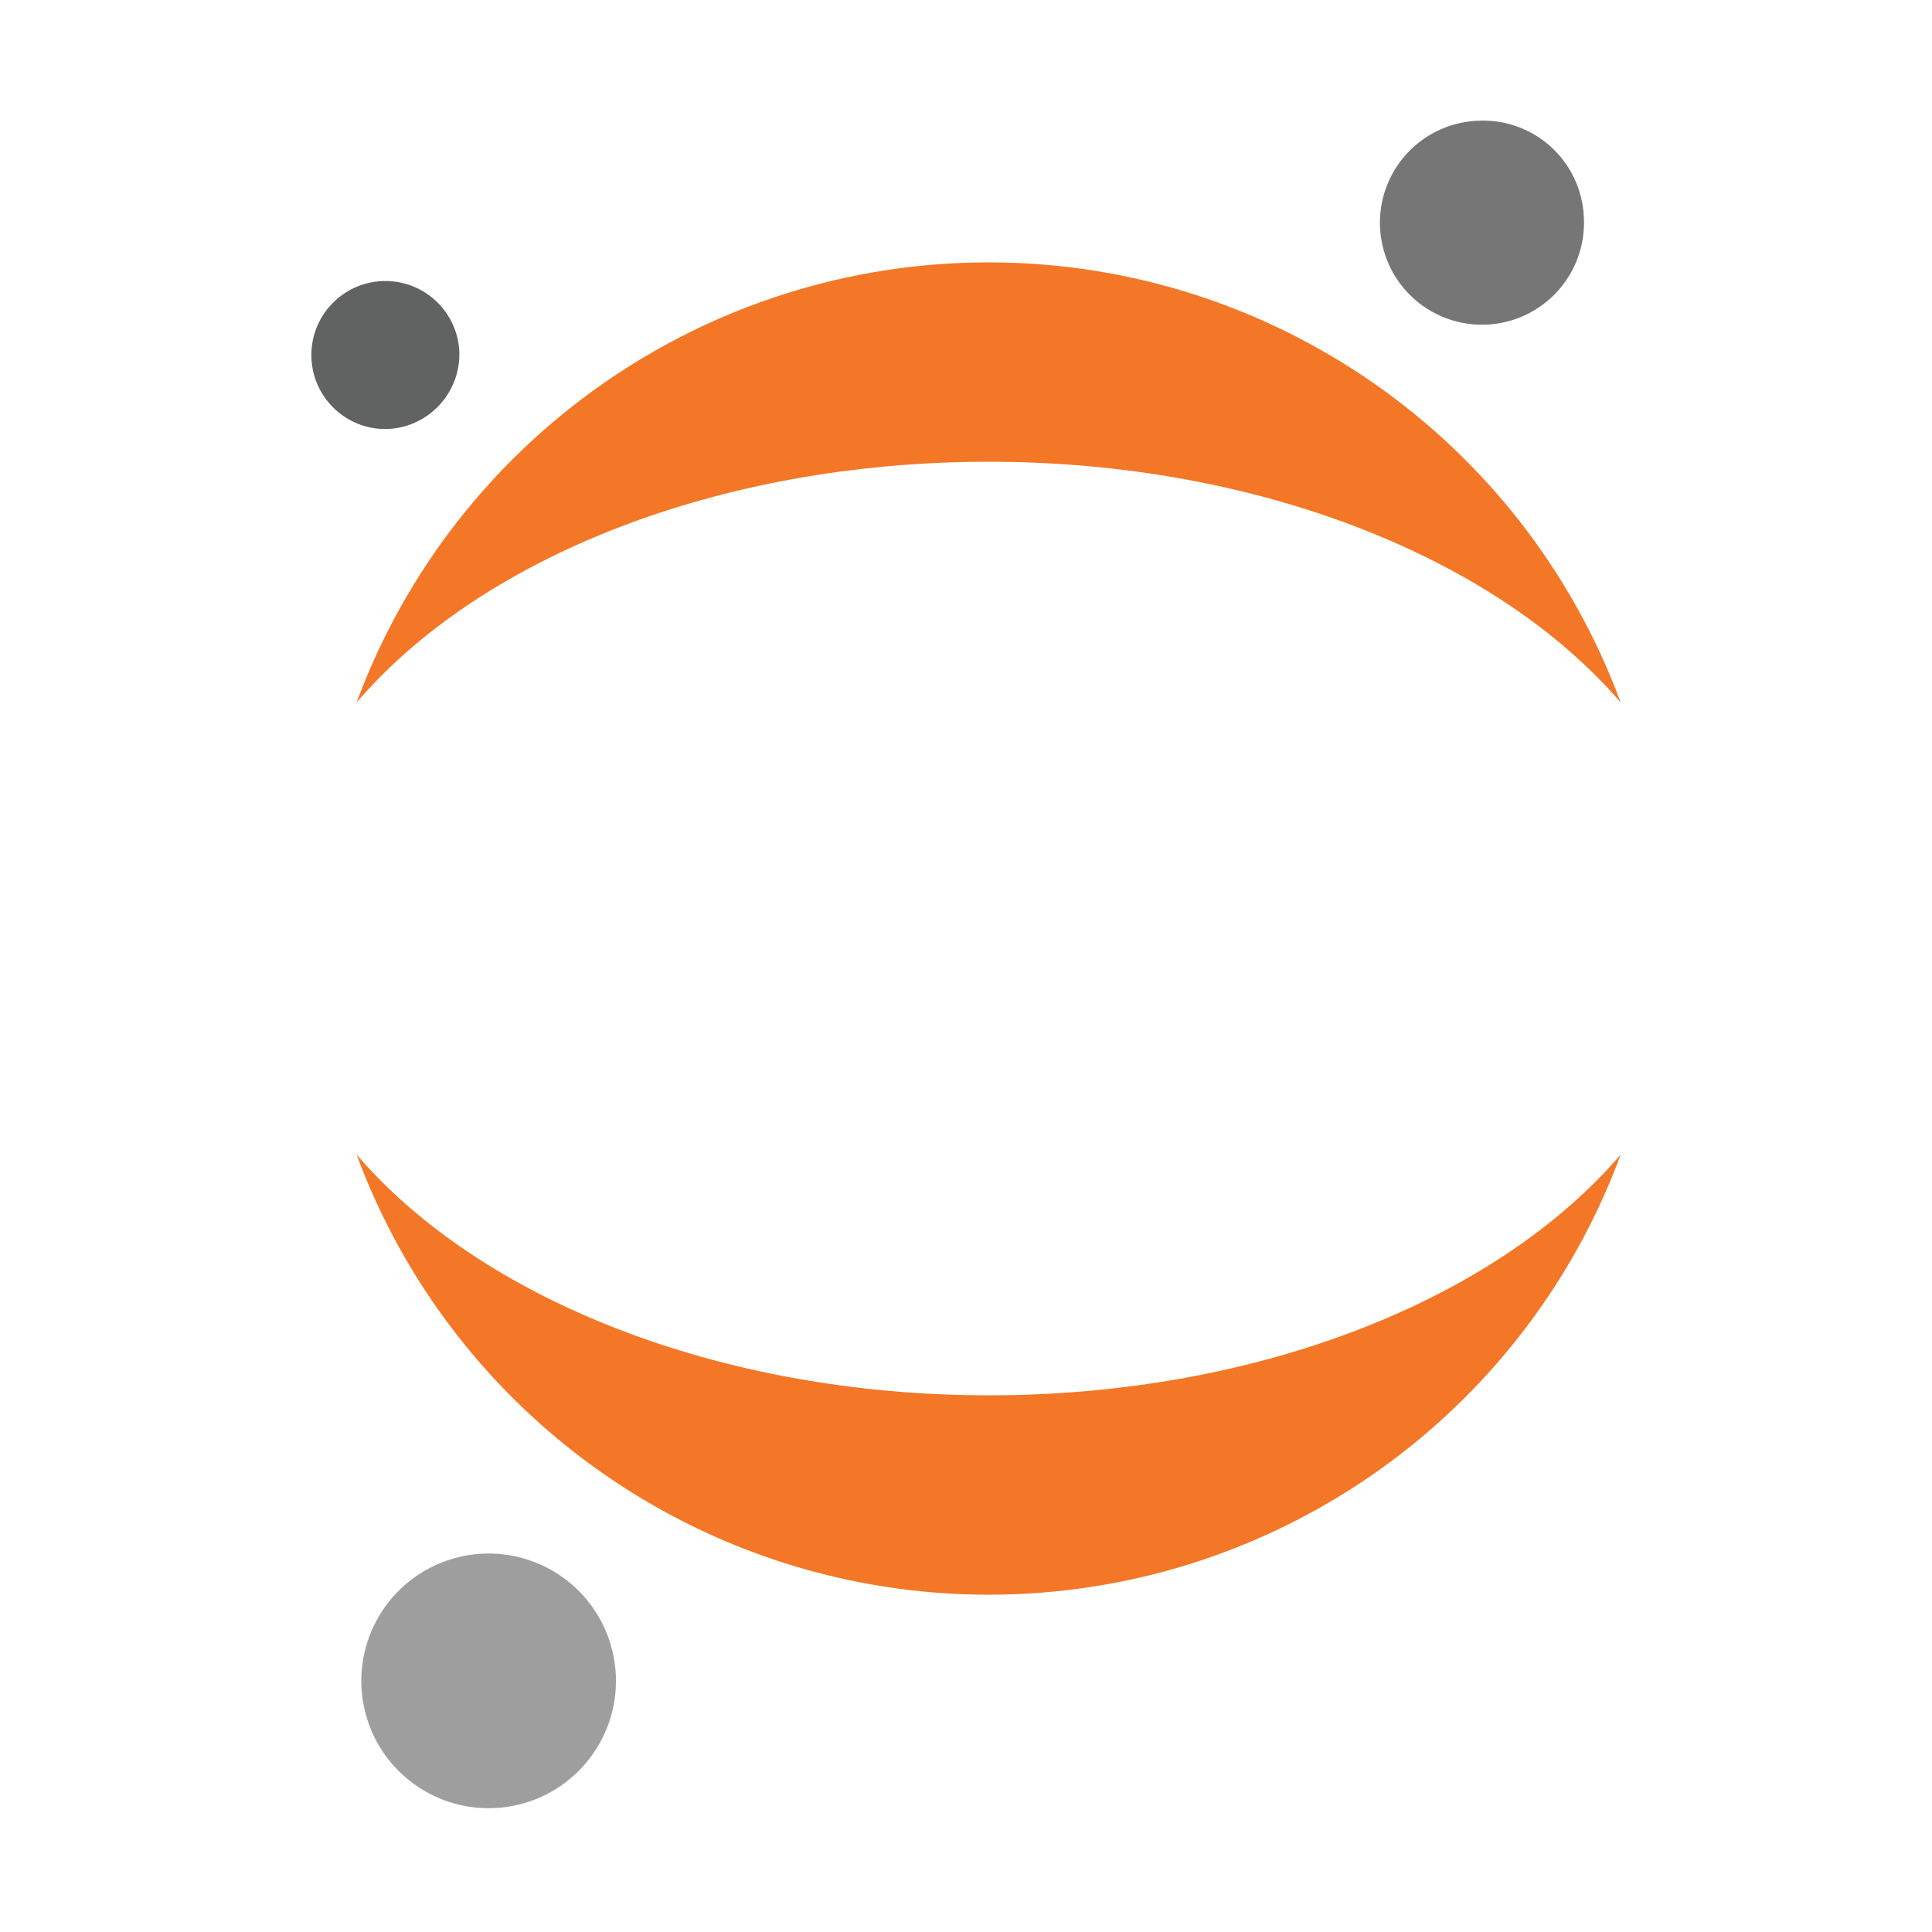
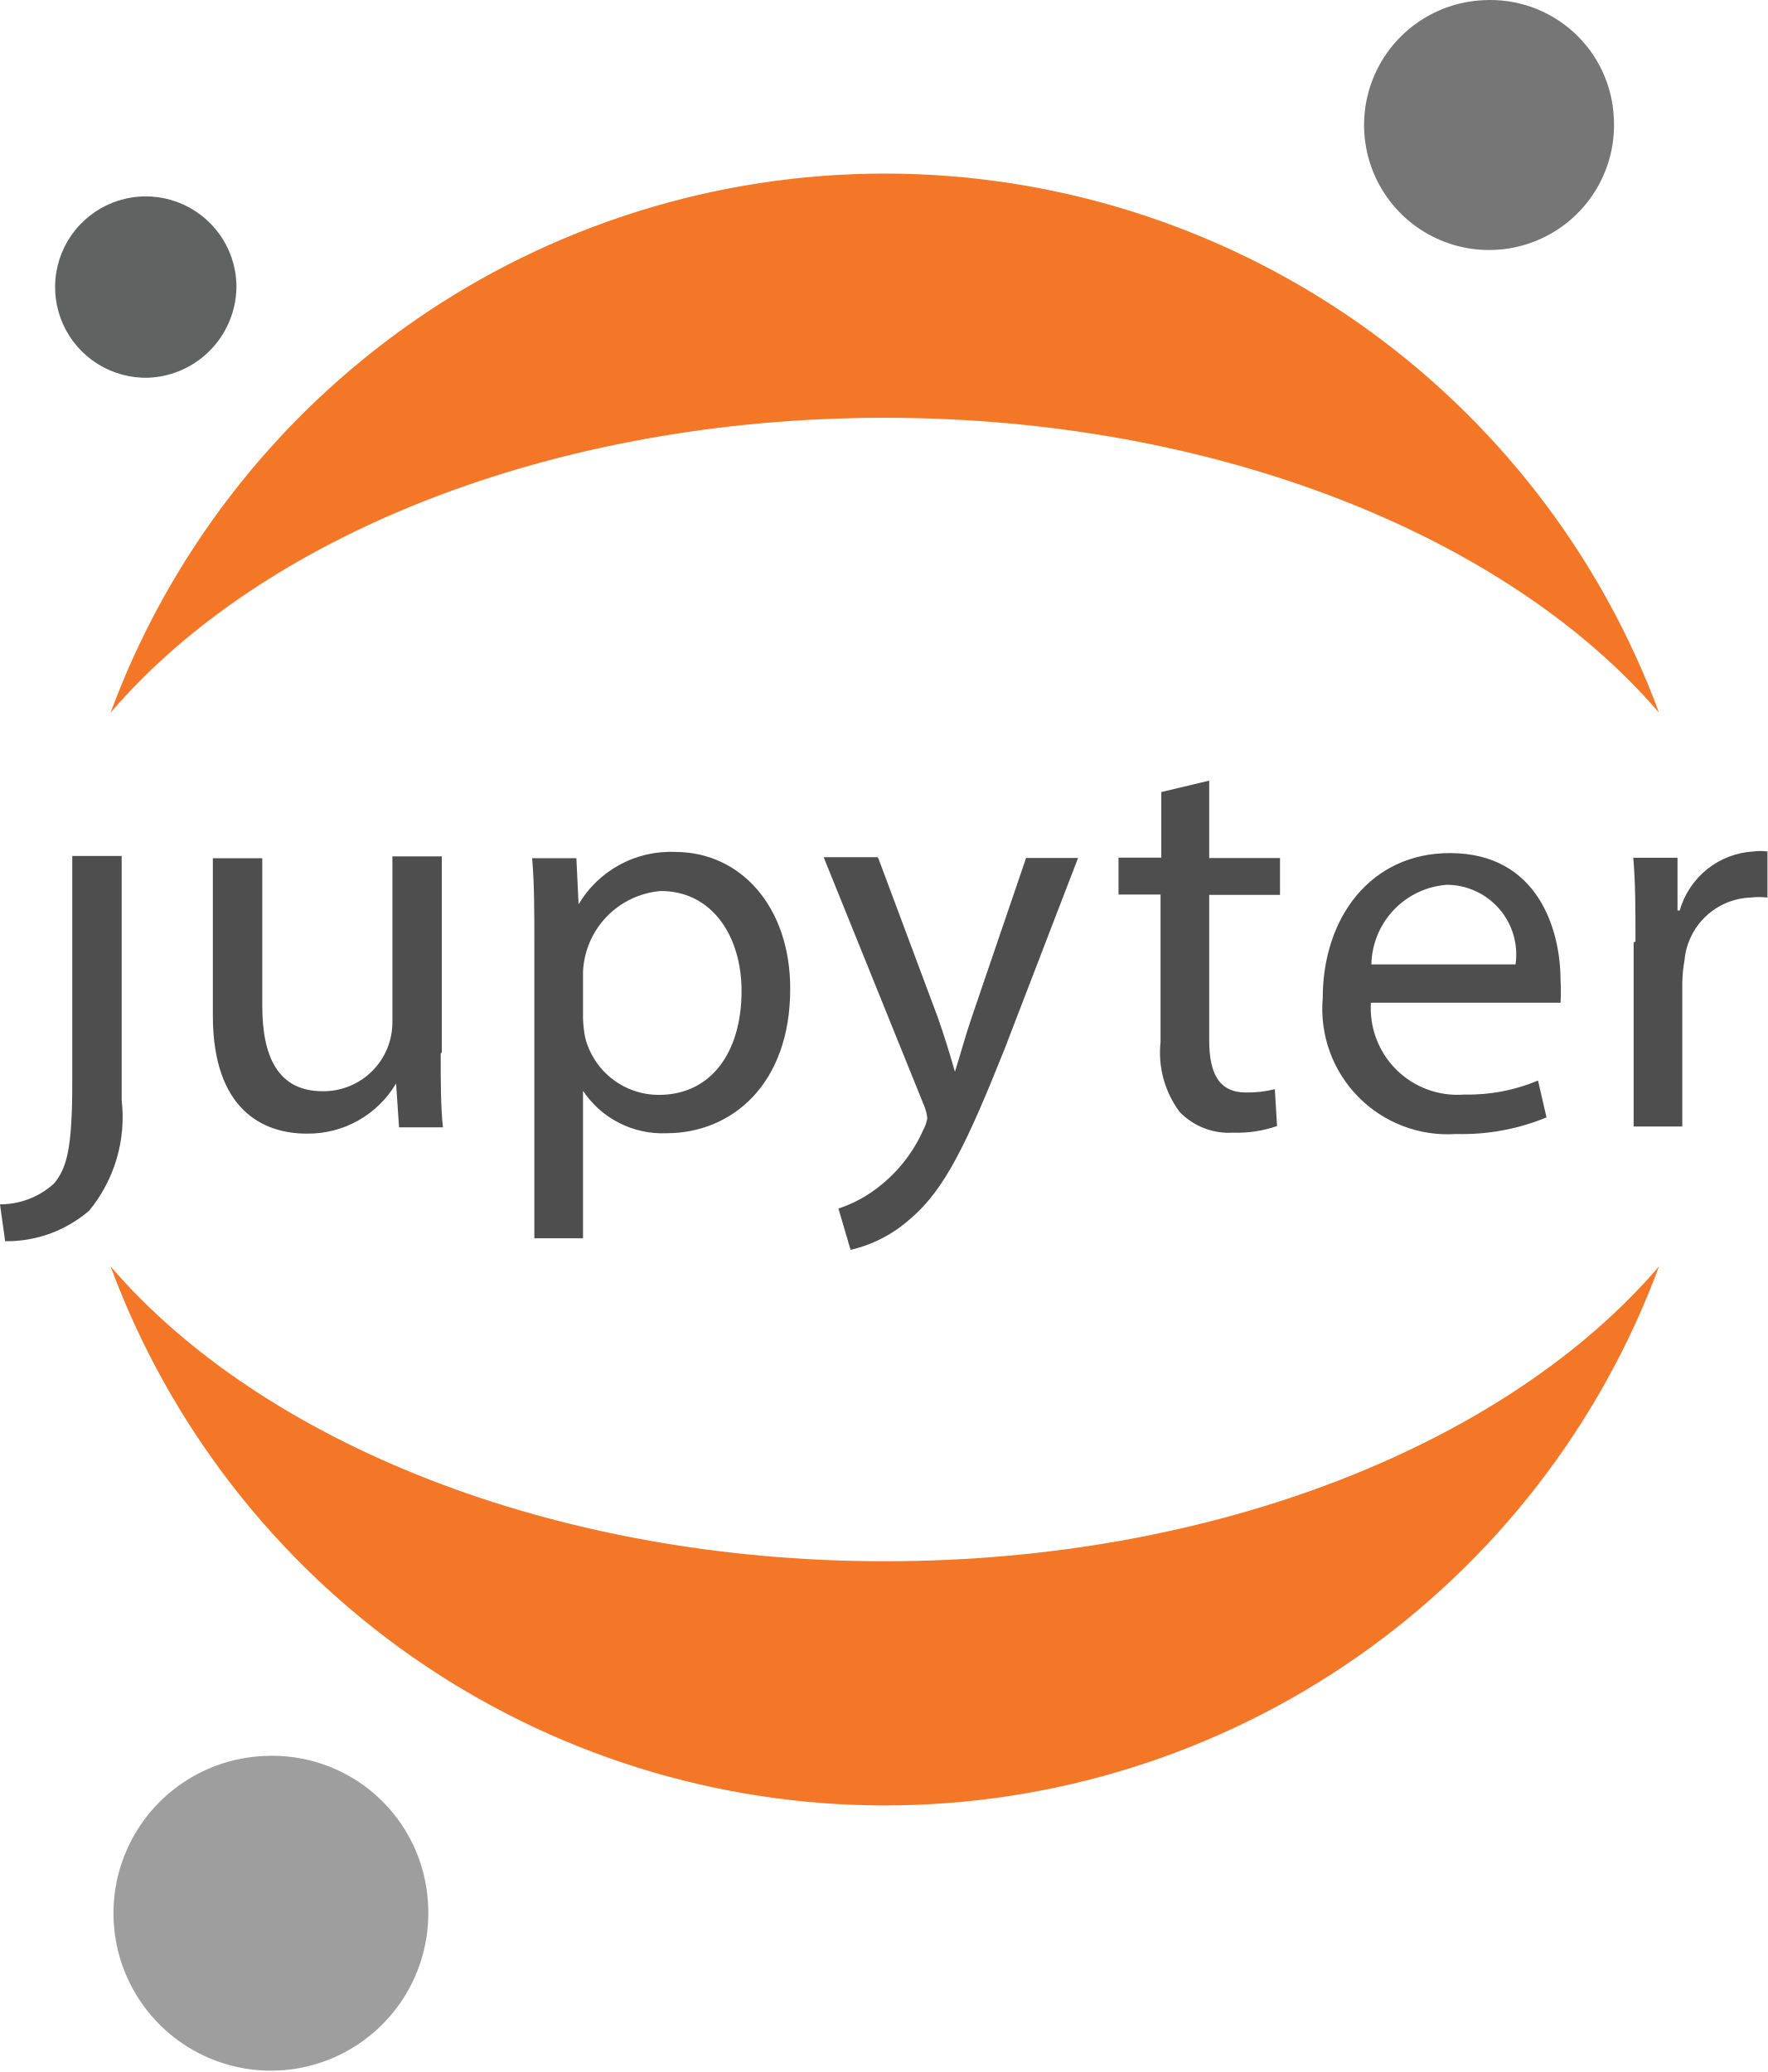
- <svg xmlns="http://www.w3.org/2000/svg" width="800px" height="800px" viewBox="0 0 32 32">
-   <path d="M26.233,3.588A1.69,1.69,0,1,1,24.473,2a1.67,1.67,0,0,1,1.76,1.585Z" style="fill:#767677" />
-   <path d="M16.375,23.111c-4.487,0-8.43-1.61-10.469-3.988a11.162,11.162,0,0,0,20.938,0C24.81,21.5,20.882,23.111,16.375,23.111Z" style="fill:#f37726" />
-   <path d="M16.375,7.648c4.487,0,8.43,1.61,10.469,3.988a11.162,11.162,0,0,0-20.938,0C7.945,9.253,11.869,7.648,16.375,7.648Z" style="fill:#f37726" />
-   <path d="M10.2,27.739a2.109,2.109,0,1,1-.2-.8,2.129,2.129,0,0,1,.2.8Z" style="fill:#9e9e9e" />
-   <path d="M6.416,7.106A1.226,1.226,0,1,1,7.608,5.83,1.241,1.241,0,0,1,6.416,7.106Z" style="fill:#616262" />
+ <svg xmlns="http://www.w3.org/2000/svg" width="290" height="340" viewBox="0 0 290 340" fill="none">
+   <path d="M11.857 177.663V177.421V140.46H19.962V180.506C20.339 183.733 20.062 187.004 19.147 190.122C18.233 193.239 16.7 196.141 14.639 198.654C10.81 201.957 5.903 203.743 0.847 203.675L0 197.625C3.262 197.627 6.408 196.42 8.832 194.238C11.01 191.697 11.857 188.249 11.857 177.663ZM72.309 172.891C72.309 177.428 72.309 181.481 72.672 184.99H65.473L64.989 177.791C63.484 180.338 61.33 182.441 58.748 183.886C56.166 185.331 53.248 186.067 50.289 186.018C43.272 186.018 34.925 182.207 34.925 166.661V140.83H43.031V165.027C43.031 173.436 45.632 179.062 52.951 179.062C54.457 179.078 55.951 178.793 57.346 178.224C58.74 177.656 60.007 176.814 61.072 175.749C62.137 174.684 62.978 173.417 63.547 172.023C64.116 170.628 64.4 169.134 64.384 167.629V140.528H72.49V172.649L72.309 172.891ZM87.674 155.222C87.674 149.596 87.674 144.999 87.311 140.825H94.57L94.933 148.387C96.55 145.655 98.879 143.413 101.67 141.9C104.461 140.387 107.61 139.66 110.782 139.797C121.55 139.797 129.656 148.81 129.656 162.239C129.656 178.088 119.917 185.953 109.391 185.953C106.697 186.073 104.017 185.496 101.612 184.277C99.206 183.058 97.156 181.239 95.659 178.996V203.193H87.674V155.404V155.222ZM95.659 167.018C95.681 168.116 95.803 169.209 96.022 170.285C96.708 172.971 98.271 175.351 100.462 177.05C102.653 178.748 105.348 179.667 108.121 179.661C116.65 179.661 121.671 172.705 121.671 162.602C121.671 153.771 116.953 146.209 108.423 146.209C105.048 146.485 101.889 147.983 99.539 150.422C97.189 152.861 95.81 156.073 95.659 159.457V167.018ZM144.098 140.785L153.838 166.857C154.866 169.761 155.955 173.269 156.681 175.87C157.528 173.209 158.435 169.821 159.524 166.676L168.356 140.785H176.885L164.787 172.241C158.738 187.364 155.048 195.168 149.482 199.886C146.679 202.446 143.262 204.238 139.561 205.088L137.565 198.313C140.152 197.463 142.554 196.129 144.643 194.381C147.594 191.976 149.936 188.909 151.478 185.428C151.809 184.826 152.034 184.171 152.144 183.493C152.075 182.762 151.891 182.048 151.599 181.375L135.145 140.664H143.977L144.098 140.785ZM198.404 128.094V140.797H210.019V146.846H198.404V170.68C198.404 176.125 199.977 179.27 204.454 179.27C206.044 179.296 207.63 179.113 209.172 178.726L209.535 184.775C207.223 185.576 204.782 185.945 202.336 185.864C200.717 185.965 199.094 185.715 197.58 185.13C196.066 184.546 194.696 183.64 193.565 182.477C191.101 179.181 189.977 175.074 190.419 170.983V146.786H183.523V140.737H190.54V129.969L198.404 128.094ZM224.951 164.302C224.787 166.354 225.07 168.417 225.781 170.348C226.493 172.279 227.614 174.033 229.07 175.489C230.525 176.944 232.279 178.066 234.21 178.777C236.142 179.488 238.204 179.771 240.256 179.607C244.406 179.7 248.528 178.917 252.354 177.308L253.746 183.358C249.05 185.292 244.001 186.219 238.925 186.08C235.966 186.282 232.998 185.842 230.224 184.79C227.451 183.738 224.938 182.098 222.858 179.984C220.778 177.869 219.18 175.329 218.173 172.539C217.167 169.749 216.776 166.774 217.027 163.818C217.027 150.51 224.951 139.984 237.897 139.984C252.415 139.984 256.045 152.688 256.045 160.794C256.122 162.043 256.122 163.295 256.045 164.544H224.77L224.951 164.302ZM248.664 158.253C248.898 156.636 248.782 154.987 248.324 153.419C247.867 151.85 247.079 150.398 246.012 149.159C244.946 147.921 243.627 146.926 242.143 146.241C240.66 145.555 239.047 145.196 237.413 145.187C234.089 145.427 230.975 146.901 228.681 149.318C226.387 151.735 225.079 154.921 225.012 158.253H248.664ZM268.344 154.54C268.344 149.338 268.344 144.862 267.981 140.748H275.24V149.399H275.603C276.365 146.729 277.939 144.362 280.107 142.628C282.275 140.893 284.929 139.877 287.701 139.72C288.464 139.62 289.237 139.62 290 139.72V147.281C289.076 147.174 288.142 147.174 287.217 147.281C284.471 147.388 281.858 148.49 279.865 150.383C277.873 152.275 276.637 154.828 276.389 157.565C276.163 158.803 276.042 160.057 276.026 161.316V184.847H268.041V154.601L268.344 154.54Z" fill="#4E4E4E" />
+   <path d="M264.788 19.267C265.037 23.331 264.07 27.377 262.011 30.89C259.952 34.402 256.894 37.222 253.226 38.99C249.559 40.759 245.448 41.395 241.417 40.819C237.387 40.243 233.619 38.48 230.594 35.755C227.569 33.03 225.423 29.466 224.431 25.517C223.439 21.568 223.644 17.413 225.021 13.582C226.398 9.751 228.885 6.416 232.164 4.002C235.443 1.589 239.367 0.206 243.434 0.031C246.101 -0.116 248.771 0.266 251.29 1.154C253.809 2.043 256.127 3.421 258.111 5.209C260.096 6.996 261.707 9.159 262.853 11.571C263.999 13.984 264.657 16.599 264.788 19.267Z" fill="#767677" />
+   <path d="M145.175 256.191C90.732 256.191 42.882 236.652 18.141 207.797C27.74 233.755 45.062 256.15 67.774 271.966C90.486 287.782 117.499 296.26 145.175 296.26C172.851 296.26 199.863 287.782 222.576 271.966C245.288 256.15 262.609 233.755 272.209 207.797C247.528 236.652 199.86 256.191 145.175 256.191Z" fill="#F37726" />
+   <path d="M145.175 68.554C199.618 68.554 247.468 88.093 272.209 116.948C262.609 90.99 245.288 68.595 222.576 52.779C199.863 36.963 172.851 28.484 145.175 28.484C117.499 28.484 90.486 36.963 67.774 52.779C45.062 68.595 27.74 90.99 18.141 116.948C42.882 88.033 90.49 68.554 145.175 68.554Z" fill="#F37726" />
+   <path d="M70.228 312.343C70.547 317.462 69.335 322.56 66.747 326.987C64.158 331.415 60.31 334.972 55.693 337.205C51.076 339.438 45.899 340.246 40.821 339.526C35.743 338.805 30.994 336.59 27.18 333.161C23.366 329.733 20.658 325.246 19.403 320.274C18.148 315.301 18.401 310.067 20.131 305.239C21.861 300.41 24.989 296.206 29.116 293.162C33.244 290.118 38.185 288.372 43.309 288.146C46.665 287.966 50.024 288.45 53.194 289.569C56.363 290.688 59.281 292.42 61.781 294.667C64.281 296.914 66.314 299.632 67.763 302.665C69.212 305.698 70.05 308.986 70.228 312.343Z" fill="#9E9E9E" />
+   <path d="M24.331 61.983C21.398 62.064 18.506 61.276 16.019 59.718C13.532 58.16 11.561 55.901 10.355 53.225C9.148 50.55 8.76 47.578 9.238 44.683C9.716 41.787 11.04 39.098 13.043 36.953C15.045 34.807 17.638 33.302 20.494 32.627C23.349 31.951 26.341 32.134 29.093 33.154C31.845 34.175 34.233 35.986 35.959 38.36C37.684 40.734 38.669 43.565 38.789 46.497C38.904 50.462 37.45 54.312 34.743 57.212C32.036 60.111 28.294 61.826 24.331 61.983Z" fill="#616262" />
</svg>
